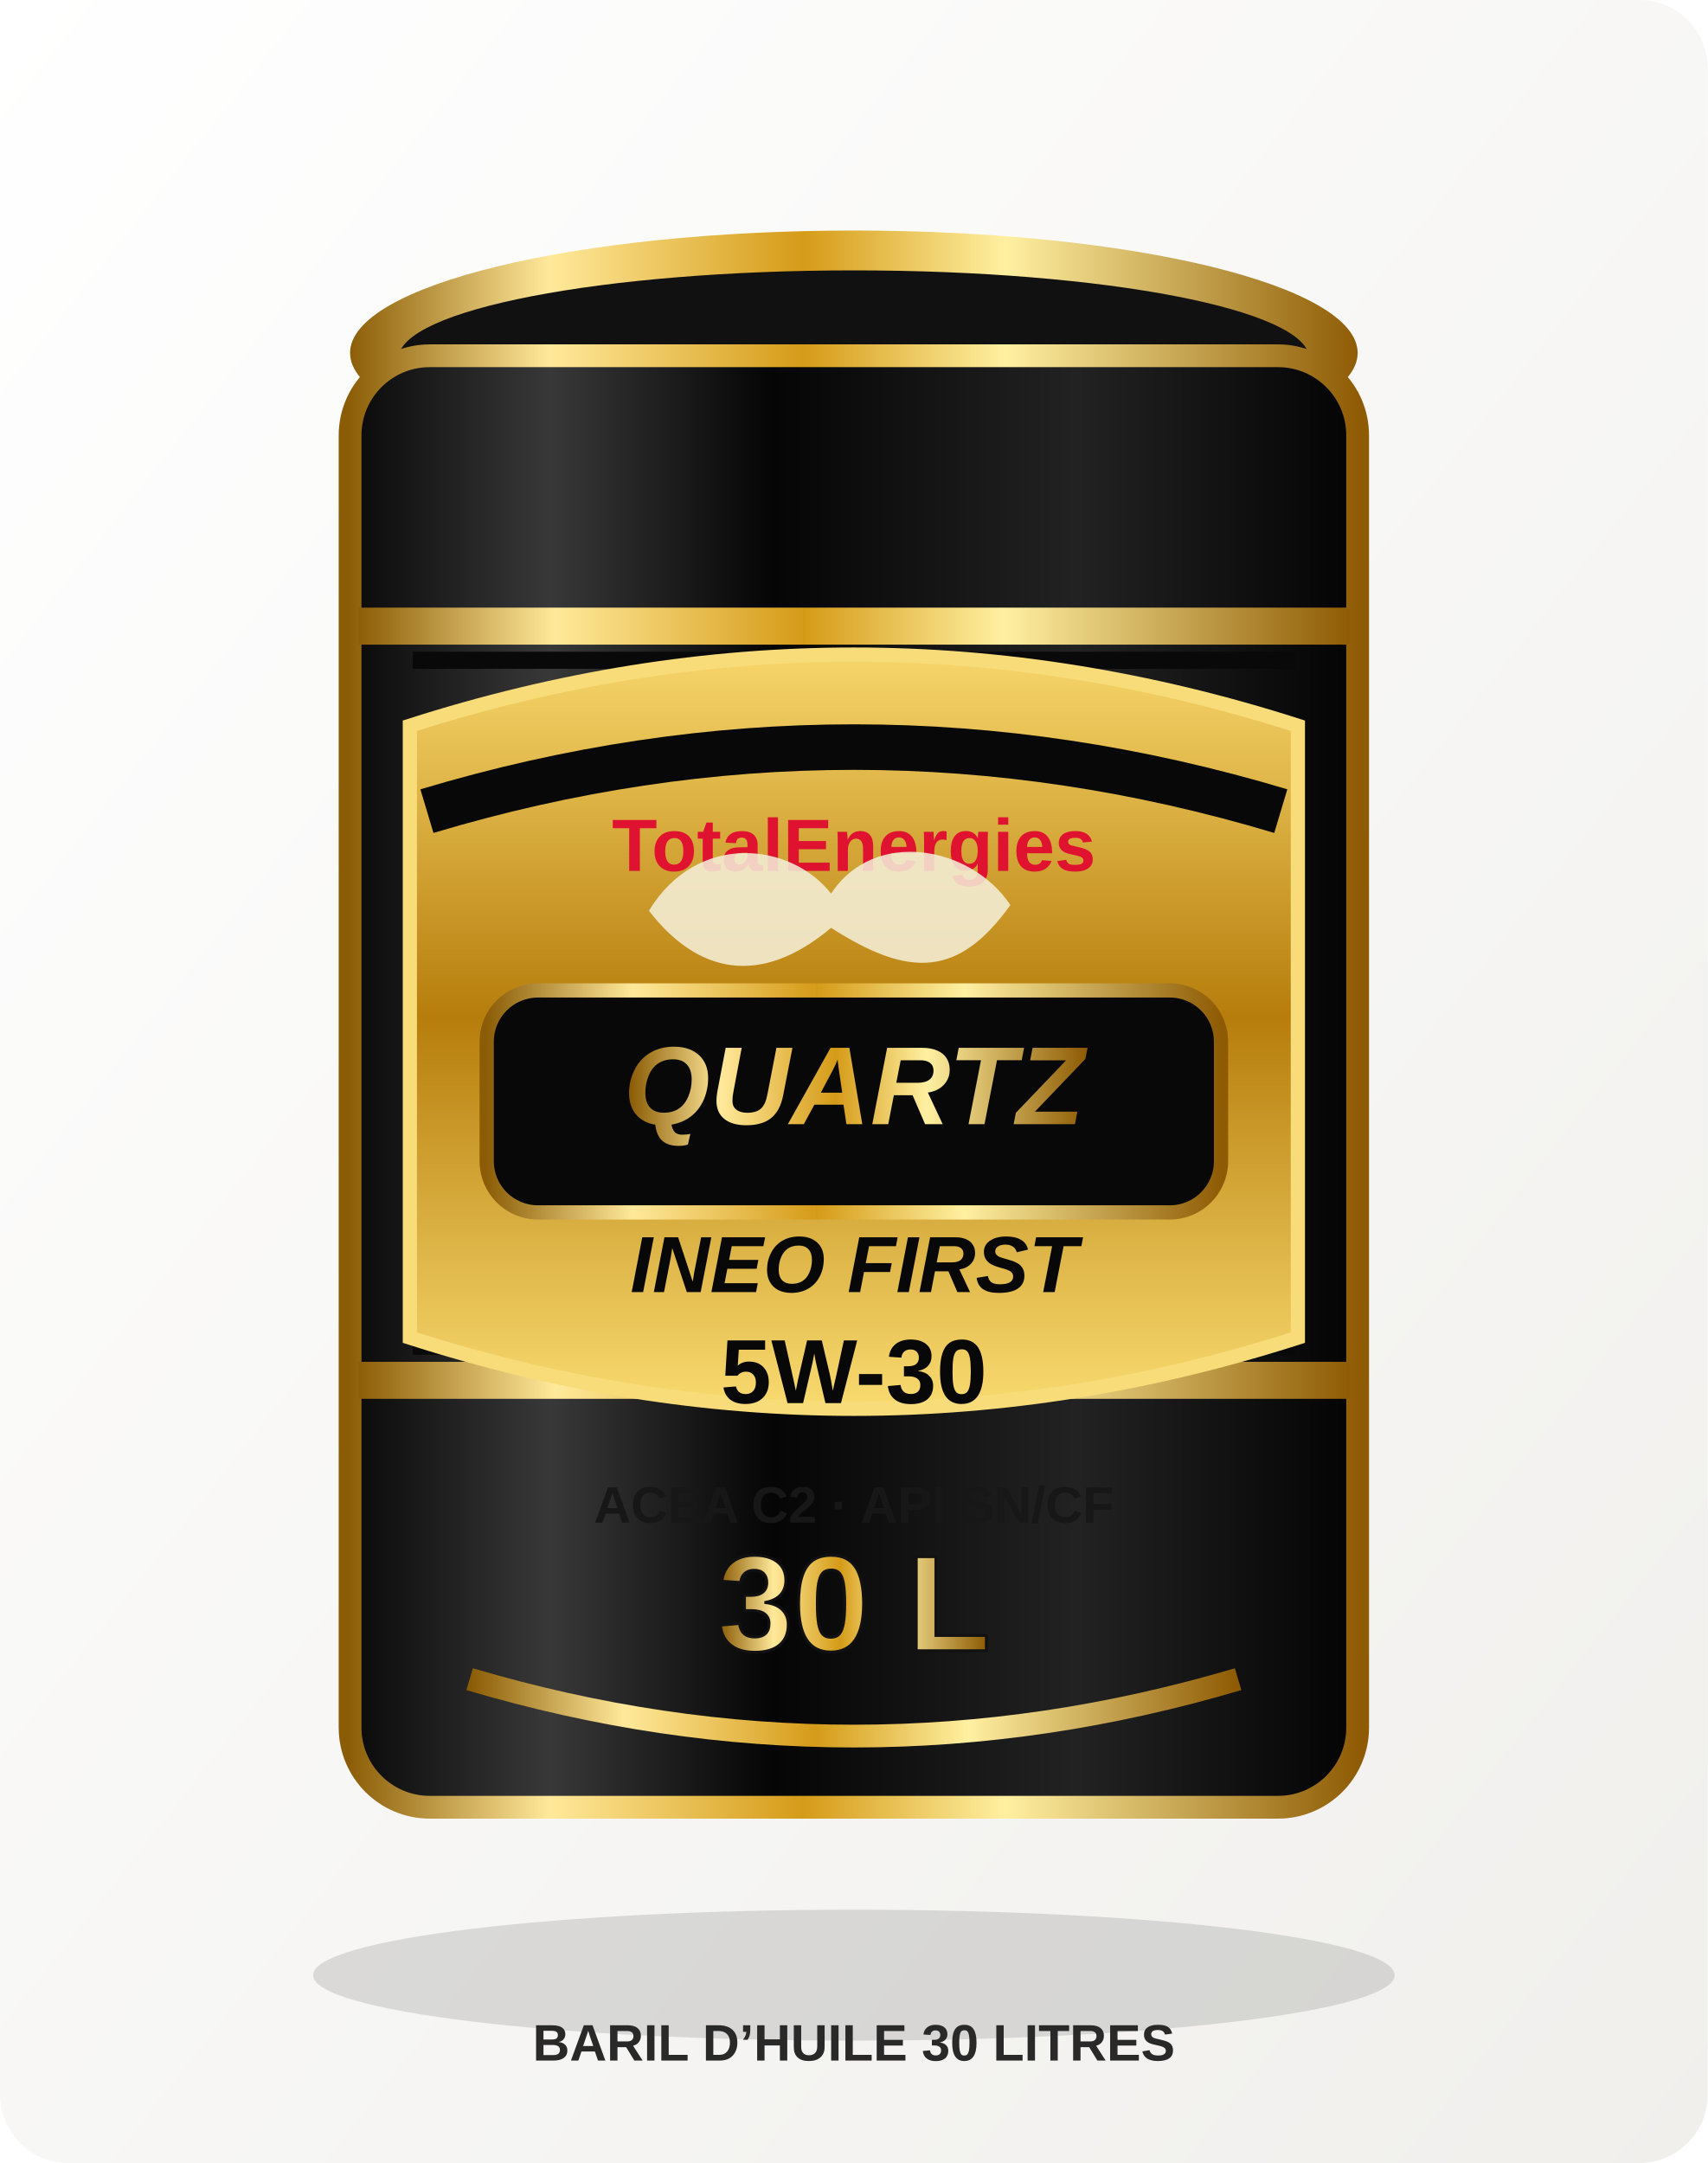
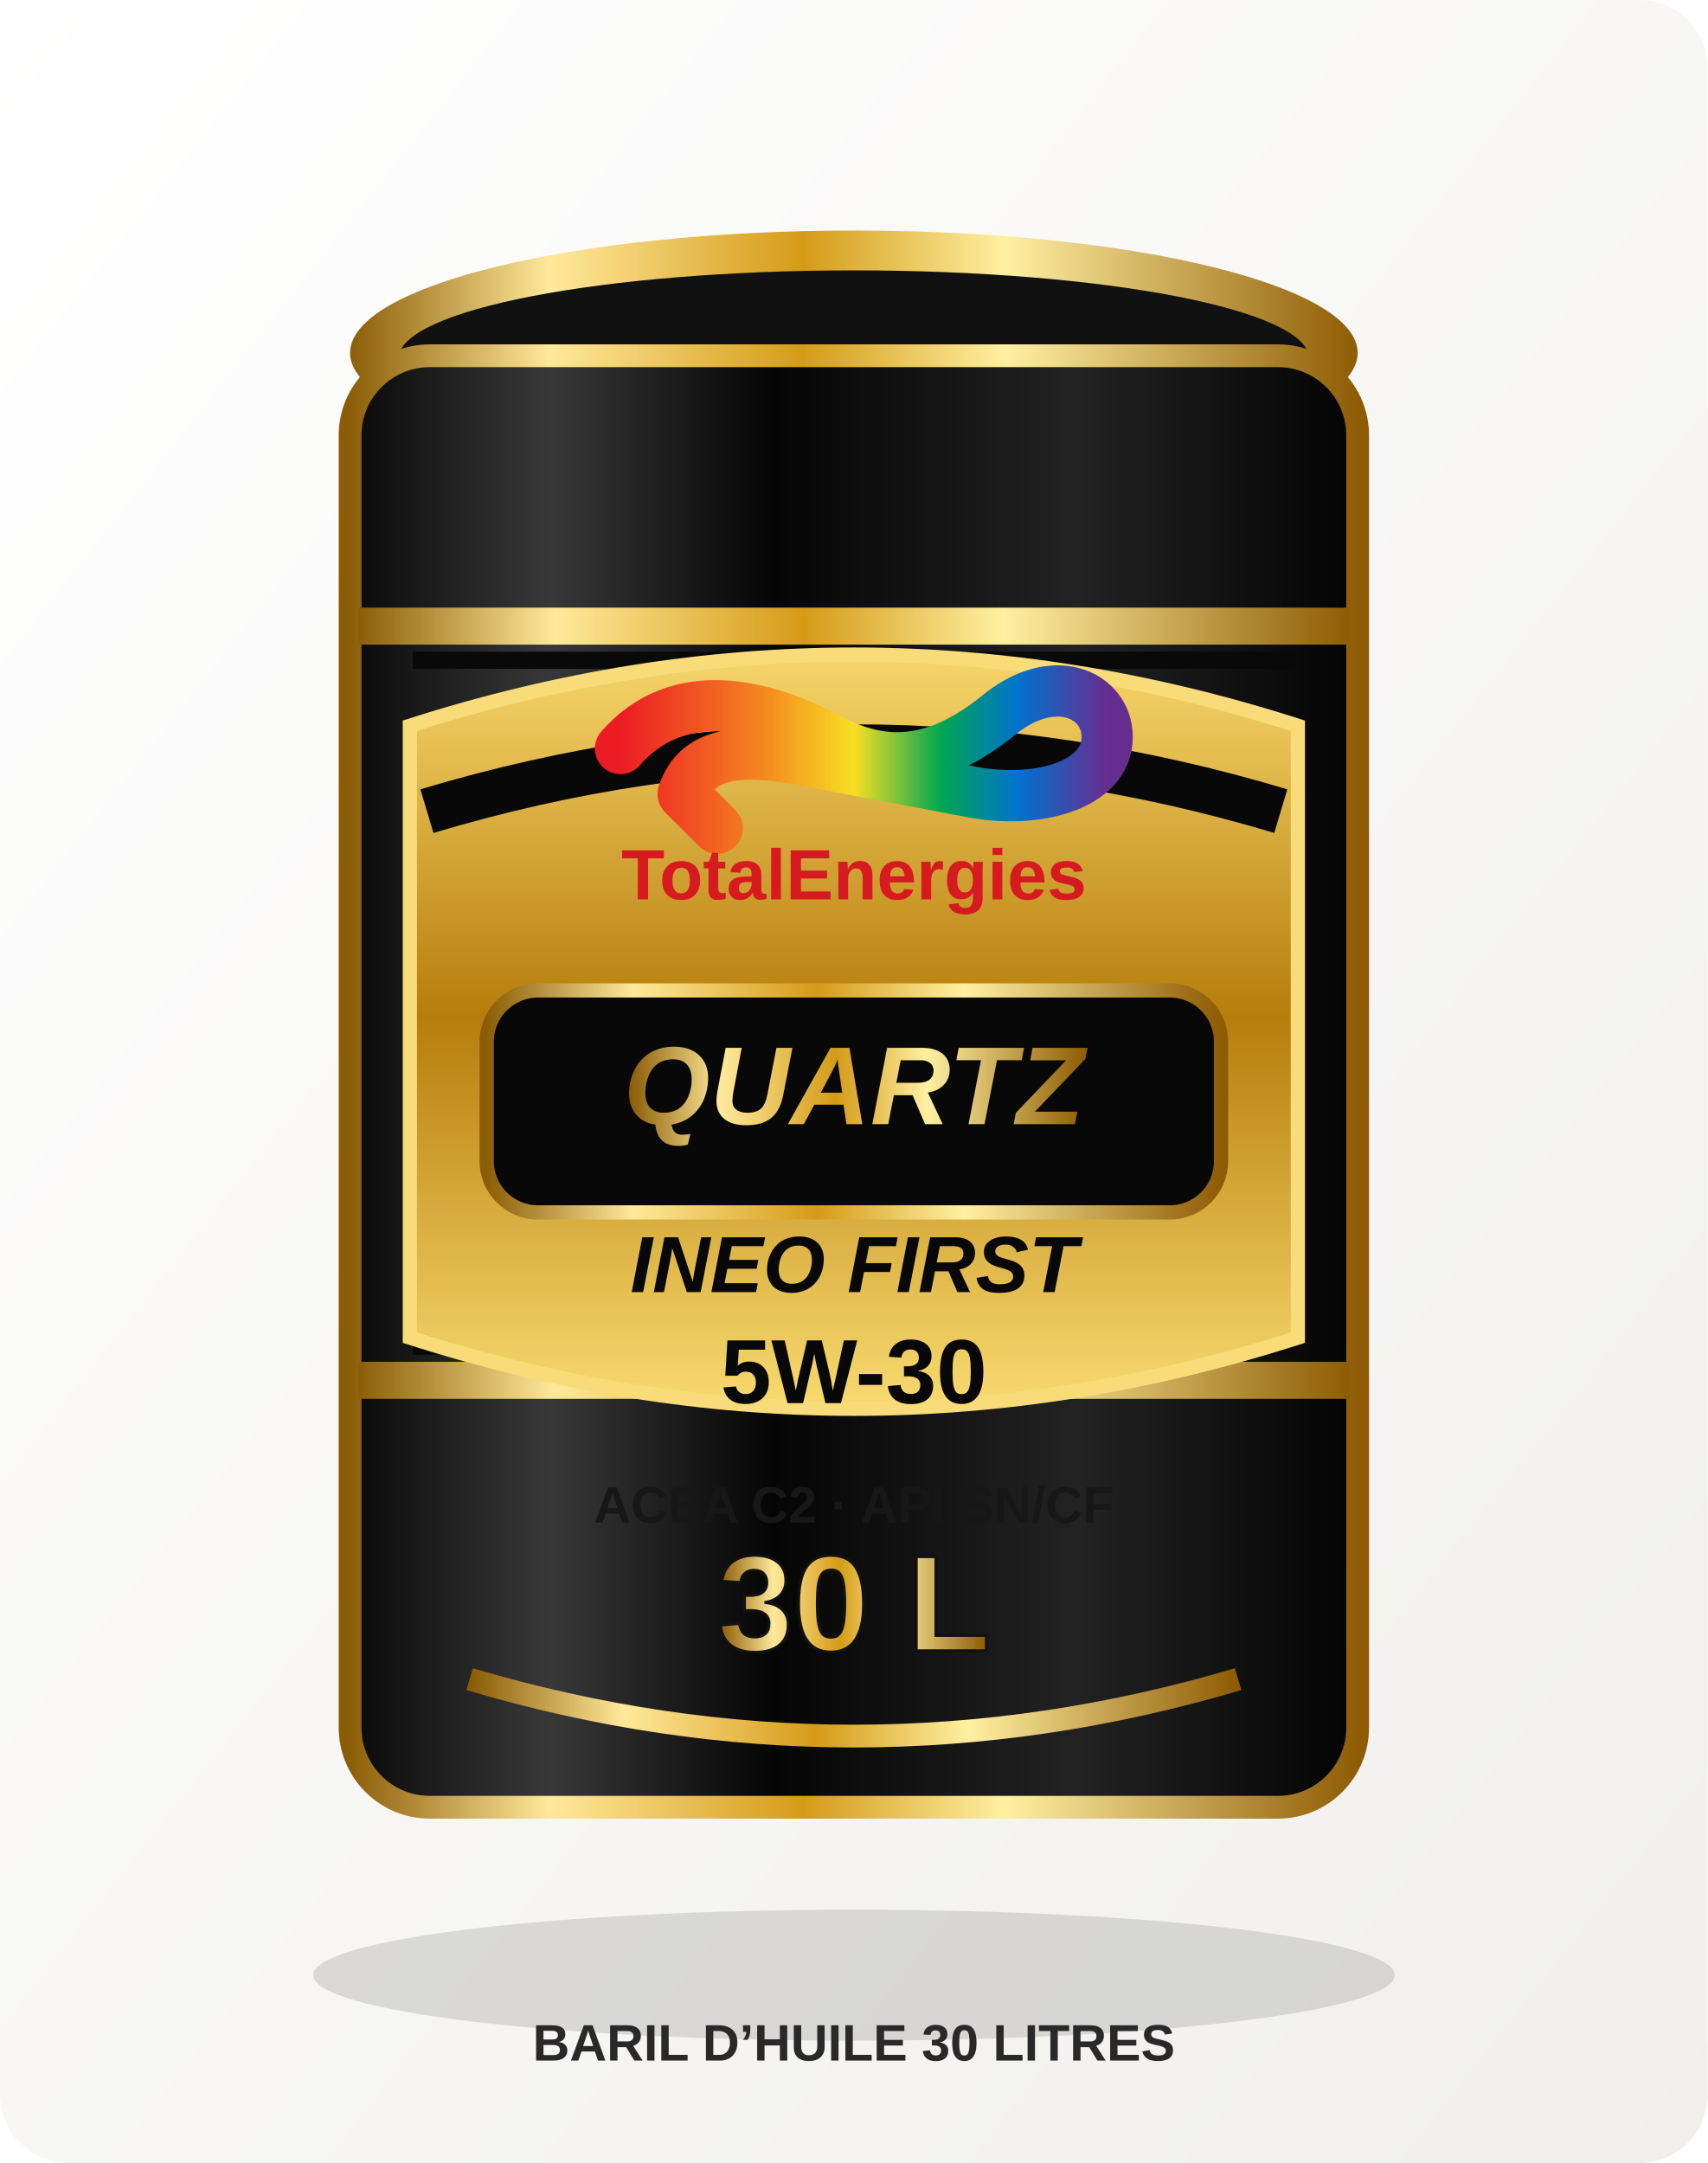
<svg xmlns="http://www.w3.org/2000/svg" viewBox="0 0 600 760" role="img" aria-label="Baril d’huile 30 litres">
  <defs>
    <linearGradient id="bg" x1="0" y1="0" x2="1" y2="1">
      <stop stop-color="#fff" />
      <stop offset="1" stop-color="#f0efec" />
    </linearGradient>
    <linearGradient id="black" x1="0" y1="0" x2="1" y2="0">
      <stop stop-color="#090909" />
      <stop offset=".2" stop-color="#383838" />
      <stop offset=".42" stop-color="#050505" />
      <stop offset=".72" stop-color="#222" />
      <stop offset="1" stop-color="#030303" />
    </linearGradient>
    <linearGradient id="gold" x1="0" y1="0" x2="1" y2="0">
      <stop stop-color="#8b5c06" />
      <stop offset=".2" stop-color="#ffe99a" />
      <stop offset=".45" stop-color="#d59b18" />
      <stop offset=".65" stop-color="#fff0a1" />
      <stop offset="1" stop-color="#8e5b04" />
    </linearGradient>
    <linearGradient id="label" x1="0" y1="0" x2="0" y2="1">
      <stop stop-color="#f7d66b" />
      <stop offset=".48" stop-color="#b67d0c" />
      <stop offset="1" stop-color="#f9db70" />
    </linearGradient>
  </defs>
  <rect width="600" height="760" rx="24" fill="url(#bg)" />
  <ellipse cx="300" cy="694" rx="190" ry="23" fill="#000" opacity=".12" />
  <ellipse cx="300" cy="124" rx="177" ry="43" fill="url(#gold)" />
  <ellipse cx="300" cy="126" rx="160" ry="31" fill="#111" />
  <rect x="123" y="125" width="354" height="510" rx="28" fill="url(#black)" stroke="url(#gold)" stroke-width="8" />
  <path d="M126 220 H474 M126 485 H474" stroke="url(#gold)" stroke-width="13" />
  <path d="M145 232 H455 M145 473 H455" stroke="#090909" stroke-width="6" />
  <path d="M144 255 Q300 205 456 255 L456 470 Q300 520 144 470 Z" fill="url(#label)" stroke="#f8dc79" stroke-width="5" />
  <path d="M150 285 Q300 240 450 285" fill="none" stroke="#080808" stroke-width="16" />
-   <text x="300" y="306" font-family="Arial,sans-serif" font-size="26" font-weight="800" text-anchor="middle" fill="#df1230">TotalEnergies</text>
-   <path d="M228 320 C245 292 278 296 292 314 C307 291 341 297 355 318 C337 343 320 344 292 326 C267 347 245 342 228 320Z" fill="#f6f1dc" opacity=".85" />
+   <defs>
+     <linearGradient id="brandRainbow" x1="0" y1="0" x2="1" y2="0">
+       <stop stop-color="#ed1c24" />
+       <stop offset=".28" stop-color="#f58220" />
+       <stop offset=".48" stop-color="#f7df22" />
+       <stop offset=".66" stop-color="#00a651" />
+       <stop offset=".82" stop-color="#0072ce" />
+       <stop offset="1" stop-color="#662d91" />
+     </linearGradient>
+   </defs>
+   <path d="M218 263 C238 240 268 247 292 260 C313 271 331 267 350 252 C370 235 389 244 389 259 C389 276 364 283 340 278 L282 267 C260 263 245 264 240 279 L252 291" fill="none" stroke="url(#brandRainbow)" stroke-width="18" stroke-linecap="round" stroke-linejoin="round" />
+   <text x="300" y="316" font-family="Arial,sans-serif" font-size="25" font-weight="800" text-anchor="middle" fill="#d71920">TotalEnergies</text>
  <rect x="171" y="348" width="258" height="78" rx="18" fill="#080808" stroke="url(#gold)" stroke-width="5" />
  <text x="300" y="395" font-family="Arial,sans-serif" font-size="39" font-style="italic" font-weight="900" text-anchor="middle" fill="url(#gold)">QUARTZ</text>
  <text x="300" y="454" font-family="Arial,sans-serif" font-size="28" font-style="italic" font-weight="800" text-anchor="middle" fill="#080808">INEO FIRST</text>
  <text x="300" y="493" font-family="Arial,sans-serif" font-size="32" font-weight="900" text-anchor="middle" fill="#080808">5W-30</text>
  <text x="300" y="535" font-family="Arial,sans-serif" font-size="18" font-weight="700" text-anchor="middle" fill="#171717">ACEA C2 · API SN/CF</text>
  <text x="300" y="580" font-family="Arial,sans-serif" font-size="48" font-weight="900" text-anchor="middle" fill="url(#gold)" stroke="#111" stroke-width="1">30 L</text>
  <path d="M165 590 Q300 630 435 590" stroke="url(#gold)" stroke-width="8" fill="none" />
  <text x="300" y="724" font-family="Arial,sans-serif" font-size="18" font-weight="700" text-anchor="middle" fill="#292929">BARIL D’HUILE 30 LITRES</text>
</svg>
